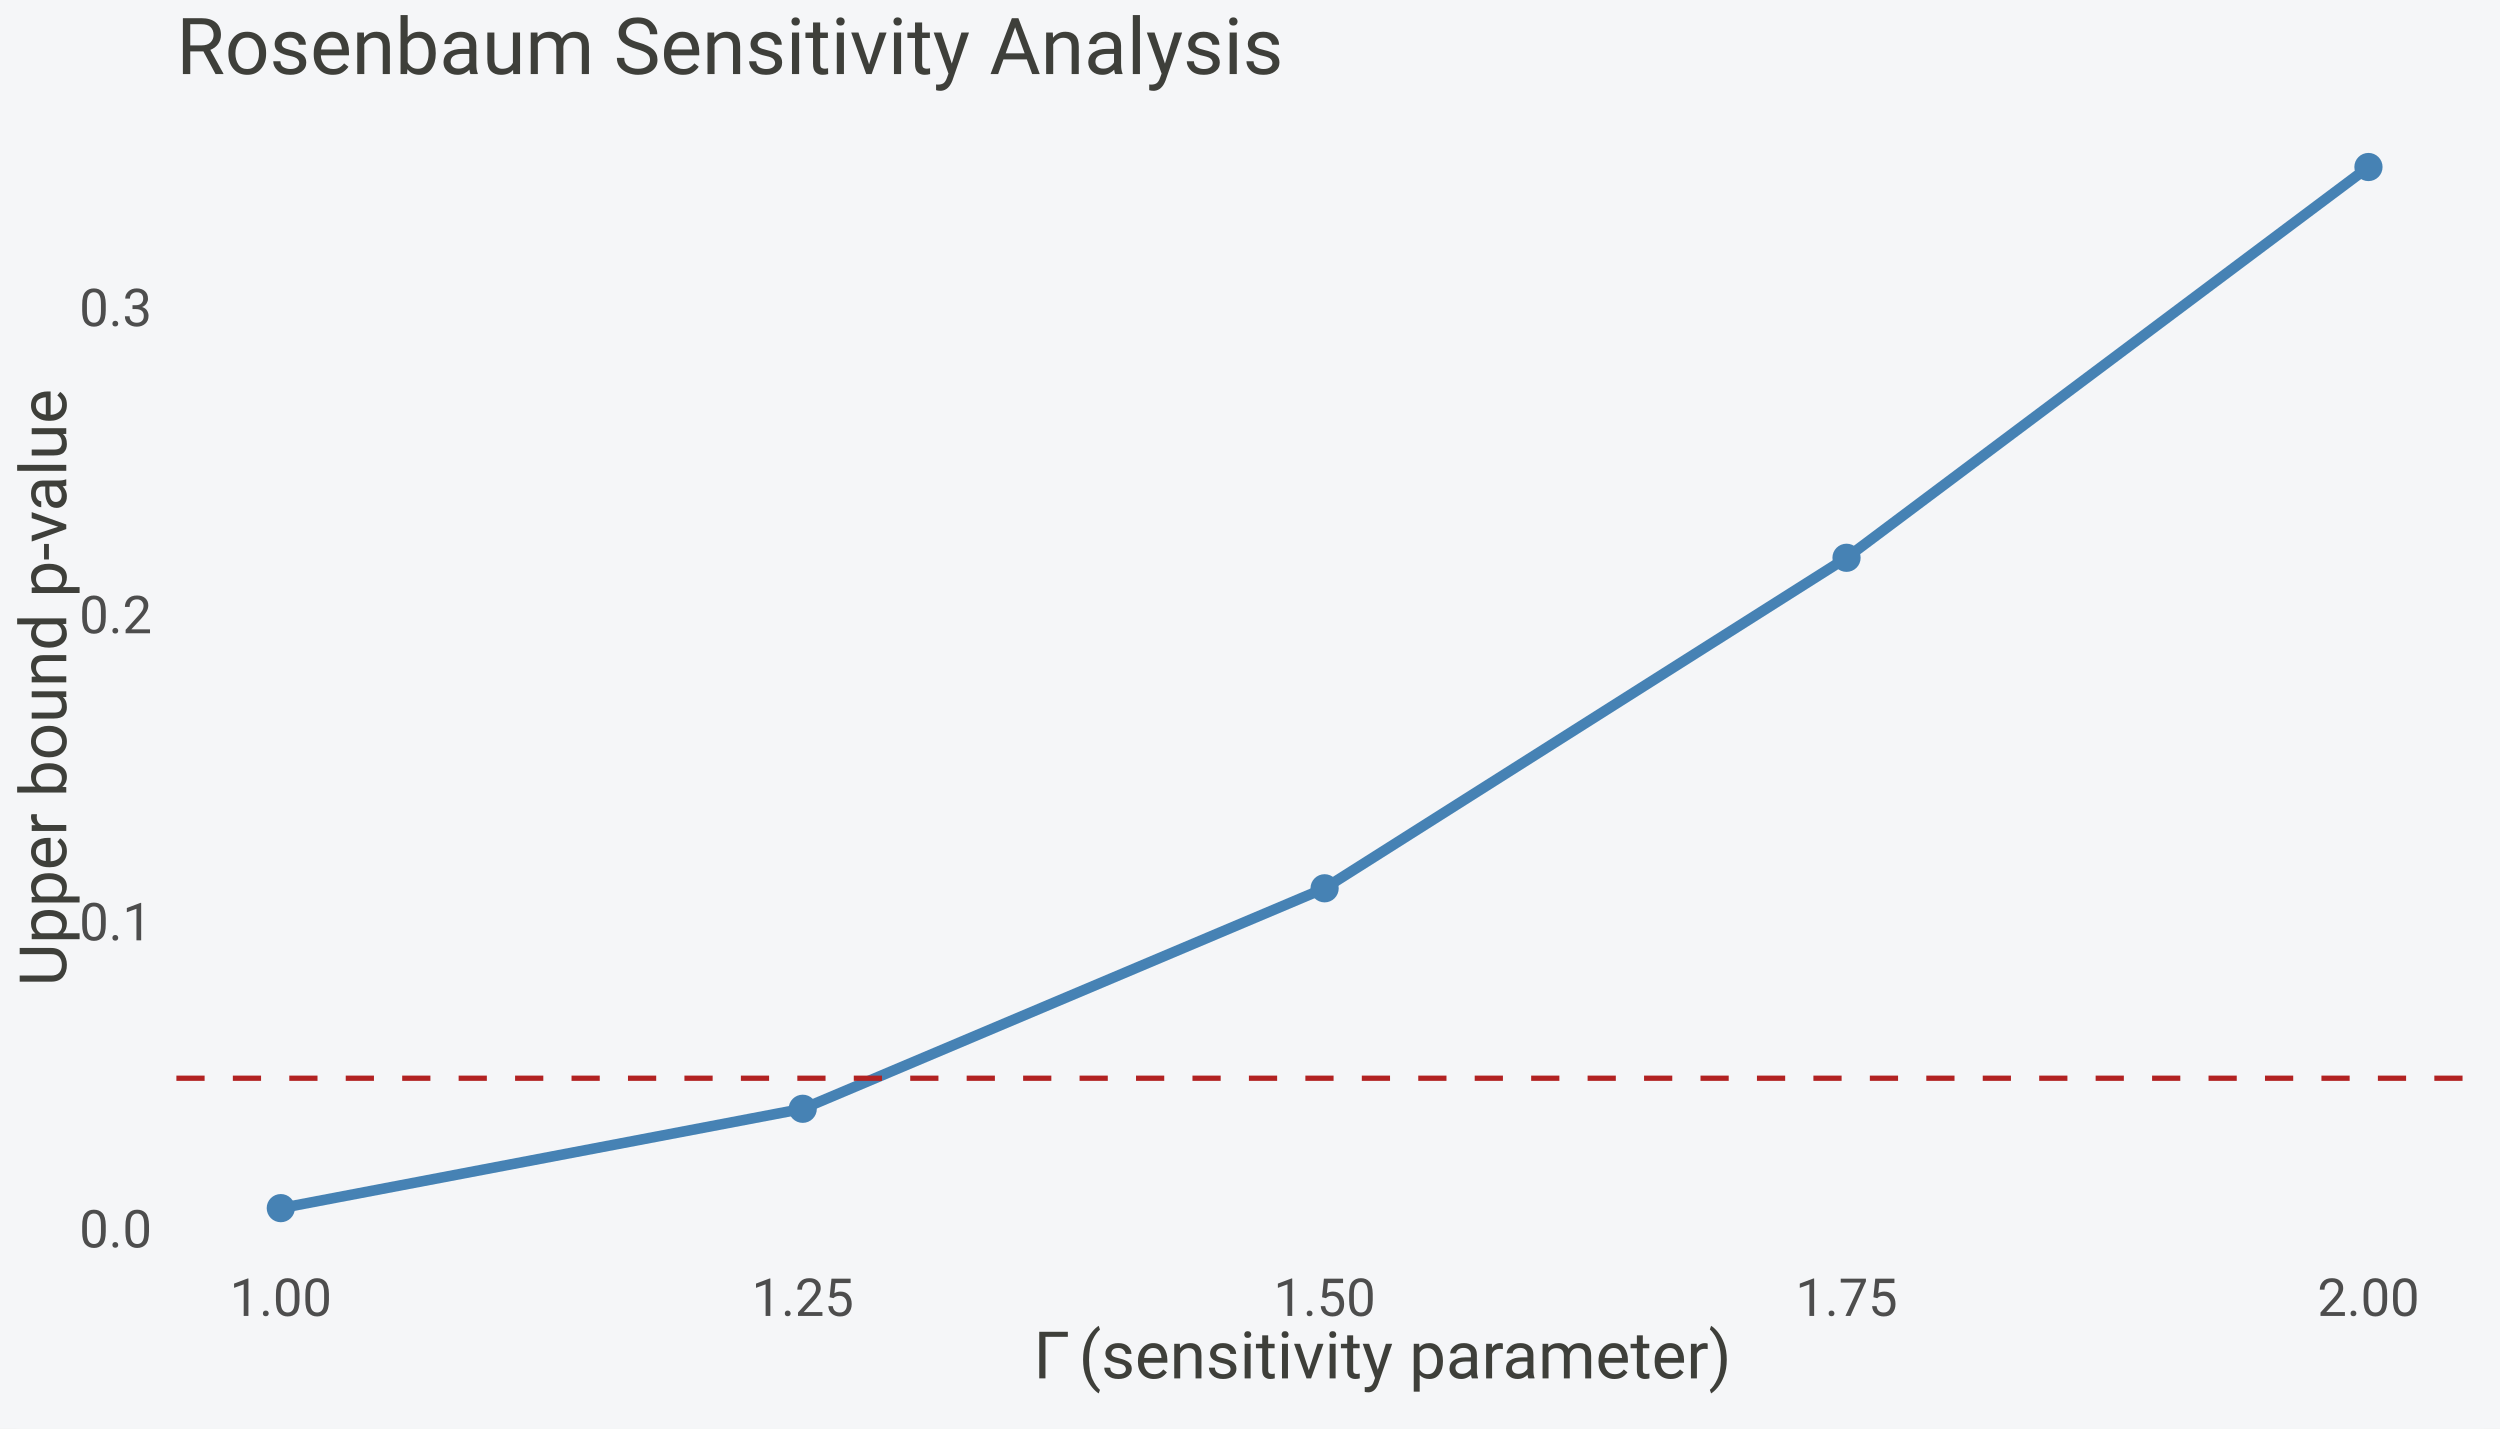
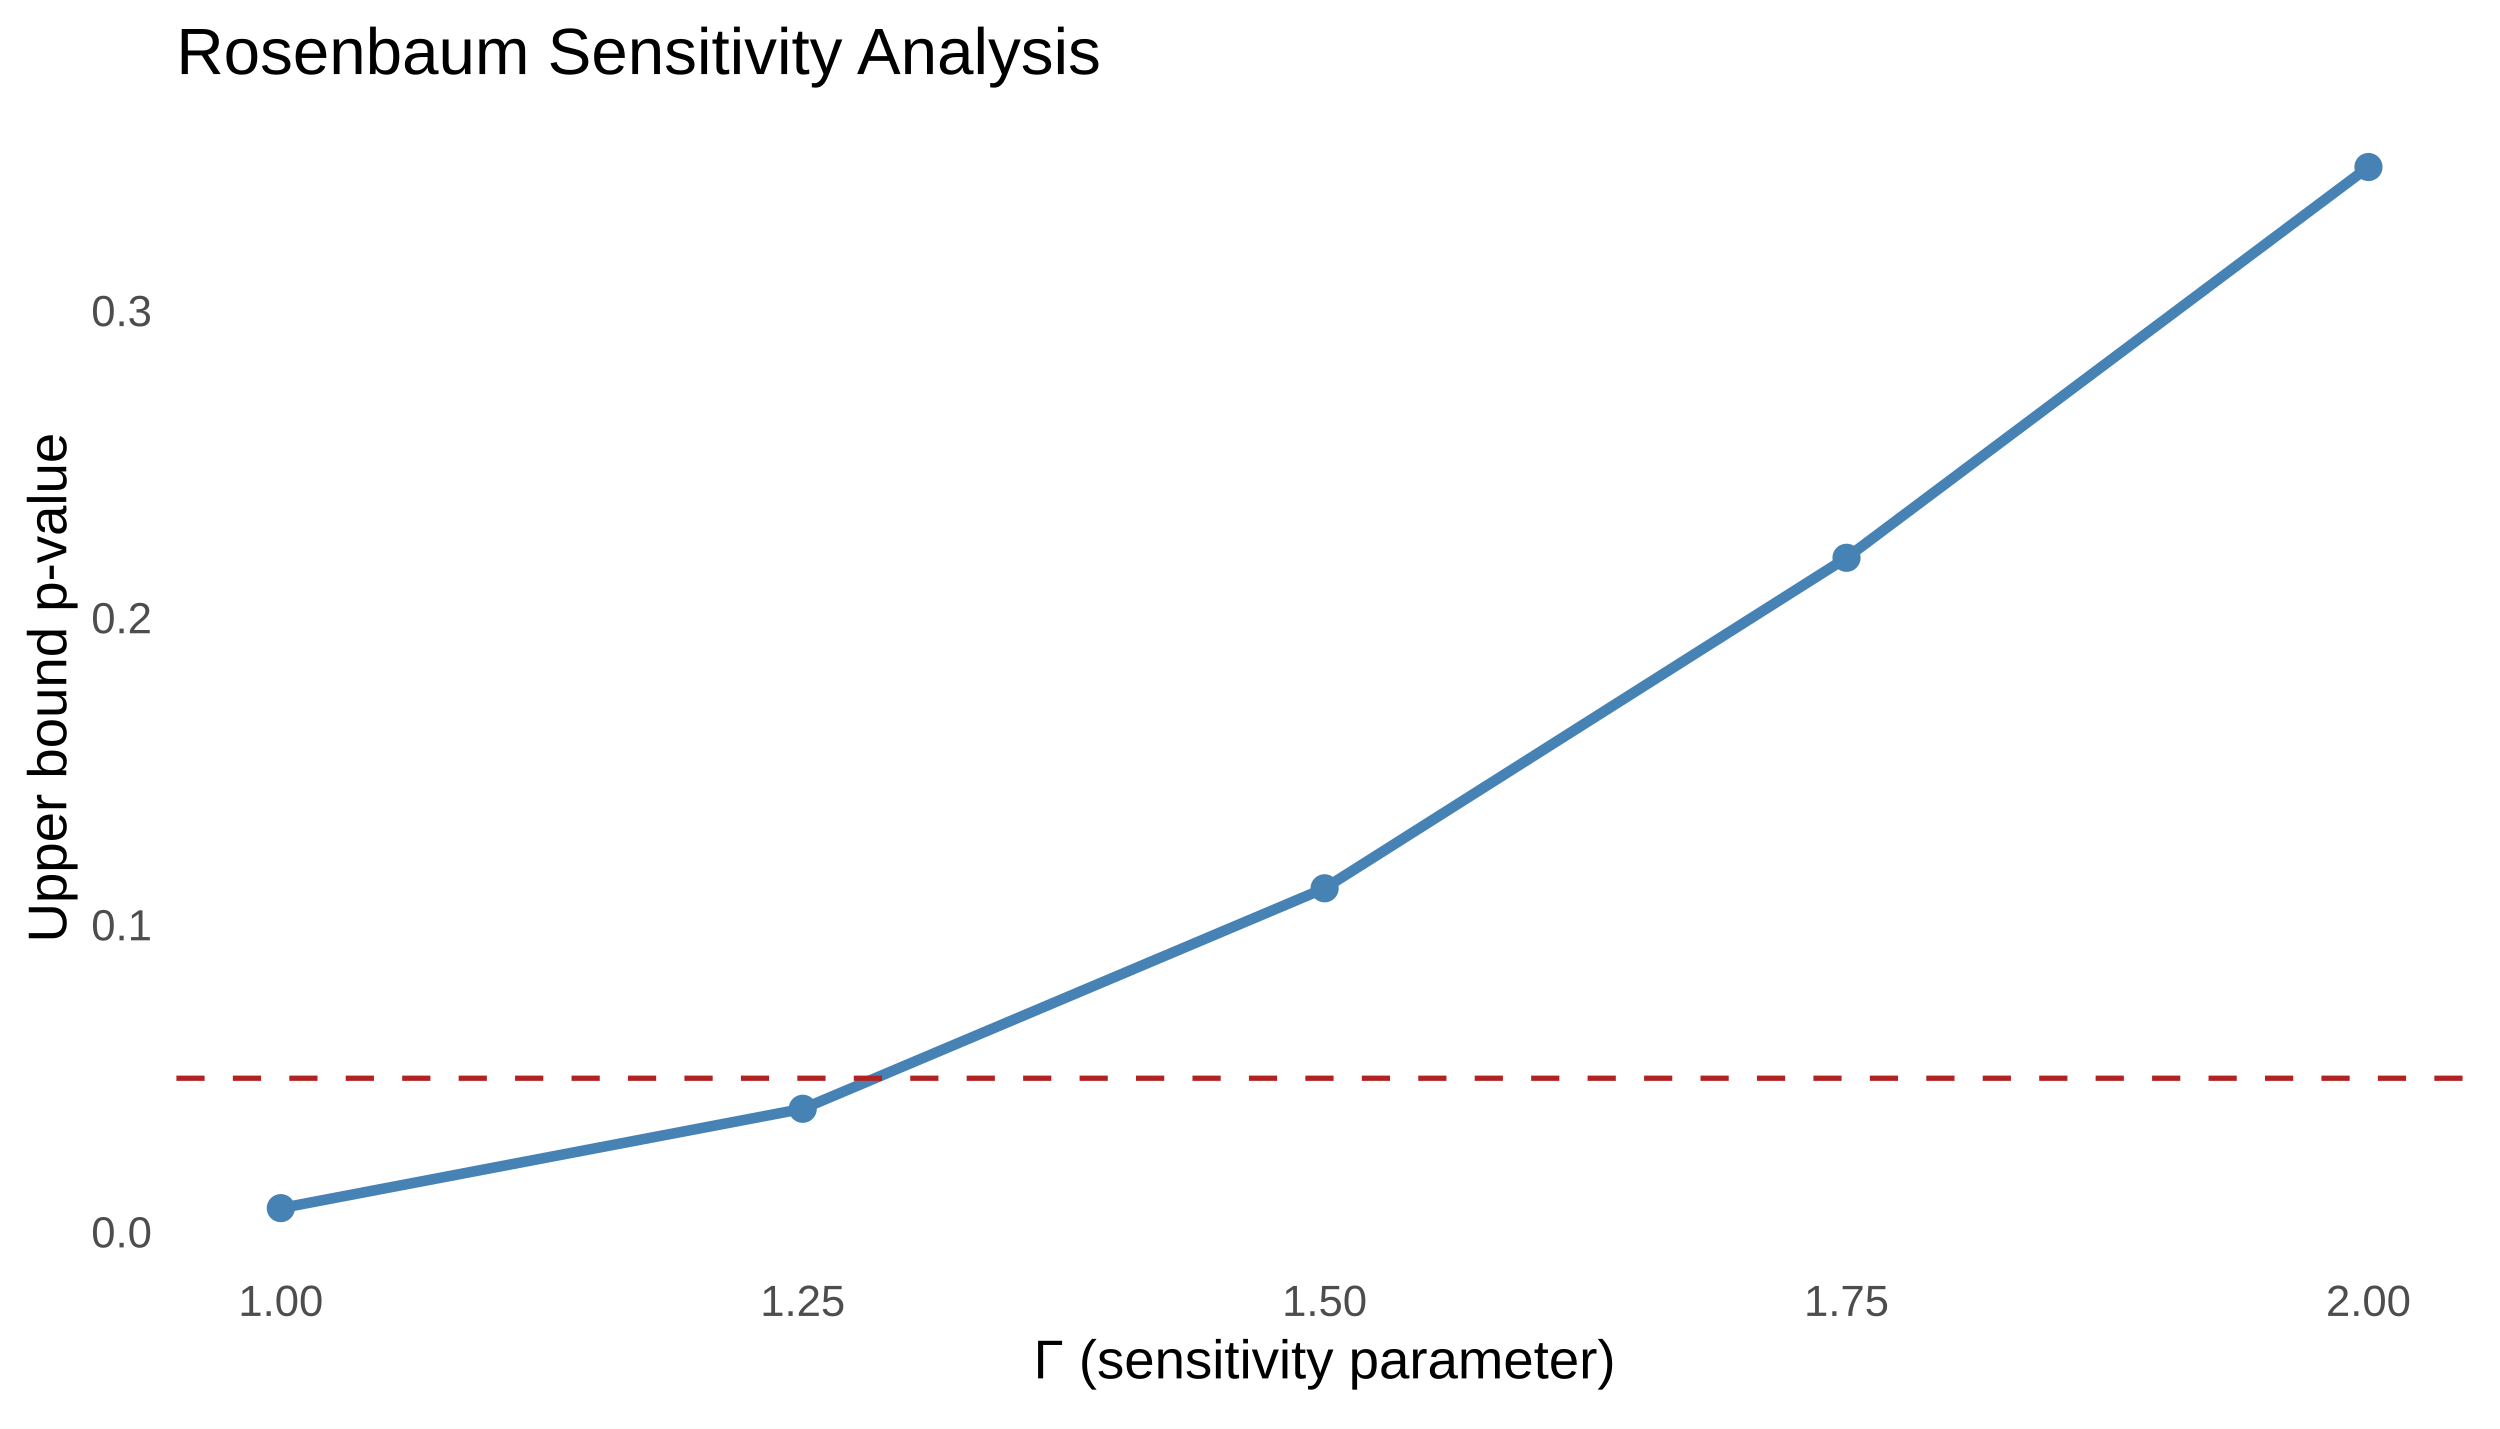
<svg xmlns="http://www.w3.org/2000/svg" width="504.00pt" height="288.00pt" viewBox="0 0 504.00 288.00">
  <g class="svglite">
    <defs>
      <style type="text/css">
-     /* theme-aware-processed */
-     .svglite line, .svglite polyline, .svglite polygon, .svglite path, .svglite circle {
+     .svglite line, .svglite polyline, .svglite polygon, .svglite path, .svglite rect, .svglite circle {
      fill: none;
-       stroke: #3E3F3A;
-       stroke-linecap: round;
-       stroke-linejoin: round;
-       stroke-miterlimit: 10.00;
-     }
-     .svglite &gt; g &gt; rect {
-       fill: none;
-       stroke: #3E3F3A;
+       stroke: #000000;
      stroke-linecap: round;
      stroke-linejoin: round;
      stroke-miterlimit: 10.00;
    }
    .svglite text {
      white-space: pre;
-       fill: #3E3F3A;
    }
    .svglite g.glyphgroup path {
      fill: inherit;
      stroke: none;
    }
  </style>
    </defs>
    <rect width="100%" height="100%" style="stroke: none; fill: #F5F6F8;" />
    <defs>
      <clipPath id="cpMC4wMHw1MDQuMDB8MC4wMHwyODguMDA=">
        <rect x="0.00" y="0.00" width="504.00" height="288.00" />
      </clipPath>
    </defs>
    <g clip-path="url(#cpMC4wMHw1MDQuMDB8MC4wMHwyODguMDA=)">
-       <rect rx="4" x="-0" y="0.00" width="504.00" height="288.00" style="stroke-width: 1.07; stroke: none; fill: #F5F6F8;" />
+       <rect x="-0" y="0.00" width="504.00" height="288.00" style="stroke-width: 1.07; stroke: none; fill: #FFFFFF;" />
    </g>
    <defs>
      <clipPath id="cpMzUuNTZ8NDk4LjUyfDIzLjE4fDI1NC4wNg==">
        <rect x="35.56" y="23.18" width="462.96" height="230.88" />
      </clipPath>
    </defs>
    <g clip-path="url(#cpMzUuNTZ8NDk4LjUyfDIzLjE4fDI1NC4wNg==)">
      <polyline points="56.61,243.56 161.83,223.53 267.04,179.08 372.26,112.45 477.48,33.67 " style="stroke-width: 2.13; stroke: #4682B4; stroke-linecap: butt;" />
      <circle cx="56.61" cy="243.56" r="2.49" style="stroke-width: 0.71; stroke: #4682B4; fill: #4682B4;" />
      <circle cx="161.83" cy="223.53" r="2.49" style="stroke-width: 0.71; stroke: #4682B4; fill: #4682B4;" />
      <circle cx="267.04" cy="179.08" r="2.49" style="stroke-width: 0.71; stroke: #4682B4; fill: #4682B4;" />
      <circle cx="372.26" cy="112.45" r="2.49" style="stroke-width: 0.71; stroke: #4682B4; fill: #4682B4;" />
      <circle cx="477.48" cy="33.67" r="2.49" style="stroke-width: 0.71; stroke: #4682B4; fill: #4682B4;" />
      <line x1="35.56" y1="217.37" x2="498.52" y2="217.37" style="stroke-width: 1.07; stroke: #B22222; stroke-dasharray: 5.69,5.69; stroke-linecap: butt;" />
    </g>
    <g clip-path="url(#cpMC4wMHw1MDQuMDB8MC4wMHwyODguMDA=)">
-       <text x="30.63" y="251.48" text-anchor="end" style="font-size: 0.88em;fill: #4D4D4D; font-family: &quot;Roboto&quot;, -apple-system, BlinkMacSystemFont, &quot;Segoe UI&quot;, system-ui, sans-serif;">0.0</text>
-       <text x="30.63" y="189.57" text-anchor="end" style="font-size: 0.88em;fill: #4D4D4D; font-family: &quot;Roboto&quot;, -apple-system, BlinkMacSystemFont, &quot;Segoe UI&quot;, system-ui, sans-serif;">0.1</text>
-       <text x="30.63" y="127.66" text-anchor="end" style="font-size: 0.88em;fill: #4D4D4D; font-family: &quot;Roboto&quot;, -apple-system, BlinkMacSystemFont, &quot;Segoe UI&quot;, system-ui, sans-serif;">0.2</text>
-       <text x="30.63" y="65.75" text-anchor="end" style="font-size: 0.88em;fill: #4D4D4D; font-family: &quot;Roboto&quot;, -apple-system, BlinkMacSystemFont, &quot;Segoe UI&quot;, system-ui, sans-serif;">0.3</text>
-       <text x="56.61" y="265.29" text-anchor="middle" style="font-size: 0.88em;fill: #4D4D4D; font-family: &quot;Roboto&quot;, -apple-system, BlinkMacSystemFont, &quot;Segoe UI&quot;, system-ui, sans-serif;">1.00</text>
-       <text x="161.83" y="265.29" text-anchor="middle" style="font-size: 0.88em;fill: #4D4D4D; font-family: &quot;Roboto&quot;, -apple-system, BlinkMacSystemFont, &quot;Segoe UI&quot;, system-ui, sans-serif;">1.25</text>
-       <text x="267.04" y="265.29" text-anchor="middle" style="font-size: 0.88em;fill: #4D4D4D; font-family: &quot;Roboto&quot;, -apple-system, BlinkMacSystemFont, &quot;Segoe UI&quot;, system-ui, sans-serif;">1.50</text>
-       <text x="372.26" y="265.29" text-anchor="middle" style="font-size: 0.88em;fill: #4D4D4D; font-family: &quot;Roboto&quot;, -apple-system, BlinkMacSystemFont, &quot;Segoe UI&quot;, system-ui, sans-serif;">1.75</text>
-       <text x="477.48" y="265.29" text-anchor="middle" style="font-size: 0.88em;fill: #4D4D4D; font-family: &quot;Roboto&quot;, -apple-system, BlinkMacSystemFont, &quot;Segoe UI&quot;, system-ui, sans-serif;">2.00</text>
-       <text x="208.37" y="277.88" style="font-size: 1.1em; font-family: &quot;Roboto&quot;, -apple-system, BlinkMacSystemFont, &quot;Segoe UI&quot;, system-ui, sans-serif;">Γ</text>
-       <text x="214.43" y="277.88" style="font-size: 1.1em; font-family: &quot;Roboto&quot;, -apple-system, BlinkMacSystemFont, &quot;Segoe UI&quot;, system-ui, sans-serif;"> </text>
-       <text x="217.49" y="277.88" style="font-size: 1.1em; font-family: &quot;Roboto&quot;, -apple-system, BlinkMacSystemFont, &quot;Segoe UI&quot;, system-ui, sans-serif;">(sensitivity parameter)</text>
-       <text transform="translate(13.36,138.62) rotate(-90)" text-anchor="middle" style="font-size: 1.1em; font-family: &quot;Roboto&quot;, -apple-system, BlinkMacSystemFont, &quot;Segoe UI&quot;, system-ui, sans-serif;">Upper bound p-value</text>
-       <text x="35.56" y="14.93" style="font-size: 1.32em; font-family: &quot;Roboto&quot;, -apple-system, BlinkMacSystemFont, &quot;Segoe UI&quot;, system-ui, sans-serif;">Rosenbaum Sensitivity Analysis</text>
+       <text x="30.63" y="251.48" text-anchor="end" style="font-size: 8.80px;fill: #4D4D4D; font-family: &quot;Arial&quot;;" textLength="12.22px" lengthAdjust="spacingAndGlyphs">0.0</text>
+       <text x="30.63" y="189.57" text-anchor="end" style="font-size: 8.80px;fill: #4D4D4D; font-family: &quot;Arial&quot;;" textLength="12.22px" lengthAdjust="spacingAndGlyphs">0.1</text>
+       <text x="30.63" y="127.66" text-anchor="end" style="font-size: 8.80px;fill: #4D4D4D; font-family: &quot;Arial&quot;;" textLength="12.22px" lengthAdjust="spacingAndGlyphs">0.2</text>
+       <text x="30.63" y="65.75" text-anchor="end" style="font-size: 8.80px;fill: #4D4D4D; font-family: &quot;Arial&quot;;" textLength="12.22px" lengthAdjust="spacingAndGlyphs">0.3</text>
+       <text x="56.61" y="265.29" text-anchor="middle" style="font-size: 8.80px;fill: #4D4D4D; font-family: &quot;Arial&quot;;" textLength="17.11px" lengthAdjust="spacingAndGlyphs">1.00</text>
+       <text x="161.83" y="265.29" text-anchor="middle" style="font-size: 8.80px;fill: #4D4D4D; font-family: &quot;Arial&quot;;" textLength="17.11px" lengthAdjust="spacingAndGlyphs">1.25</text>
+       <text x="267.04" y="265.29" text-anchor="middle" style="font-size: 8.80px;fill: #4D4D4D; font-family: &quot;Arial&quot;;" textLength="17.11px" lengthAdjust="spacingAndGlyphs">1.50</text>
+       <text x="372.26" y="265.29" text-anchor="middle" style="font-size: 8.80px;fill: #4D4D4D; font-family: &quot;Arial&quot;;" textLength="17.11px" lengthAdjust="spacingAndGlyphs">1.75</text>
+       <text x="477.48" y="265.29" text-anchor="middle" style="font-size: 8.80px;fill: #4D4D4D; font-family: &quot;Arial&quot;;" textLength="17.11px" lengthAdjust="spacingAndGlyphs">2.00</text>
+       <text x="208.37" y="277.88" style="font-size: 11.00px; font-family: &quot;Arial&quot;;" textLength="6.06px" lengthAdjust="spacingAndGlyphs">Γ</text>
+       <text x="214.43" y="277.88" style="font-size: 11.00px; font-family: &quot;Arial&quot;;" textLength="3.06px" lengthAdjust="spacingAndGlyphs"> </text>
+       <text x="217.49" y="277.88" style="font-size: 11.00px; font-family: &quot;Arial&quot;;" textLength="108.22px" lengthAdjust="spacingAndGlyphs">(sensitivity parameter)</text>
+       <text transform="translate(13.36,138.62) rotate(-90)" text-anchor="middle" style="font-size: 11.00px; font-family: &quot;Arial&quot;;" textLength="102.81px" lengthAdjust="spacingAndGlyphs">Upper bound p-value</text>
+       <text x="35.56" y="14.93" style="font-size: 13.20px; font-family: &quot;Arial&quot;;" textLength="186.12px" lengthAdjust="spacingAndGlyphs">Rosenbaum Sensitivity Analysis</text>
    </g>
  </g>
</svg>
